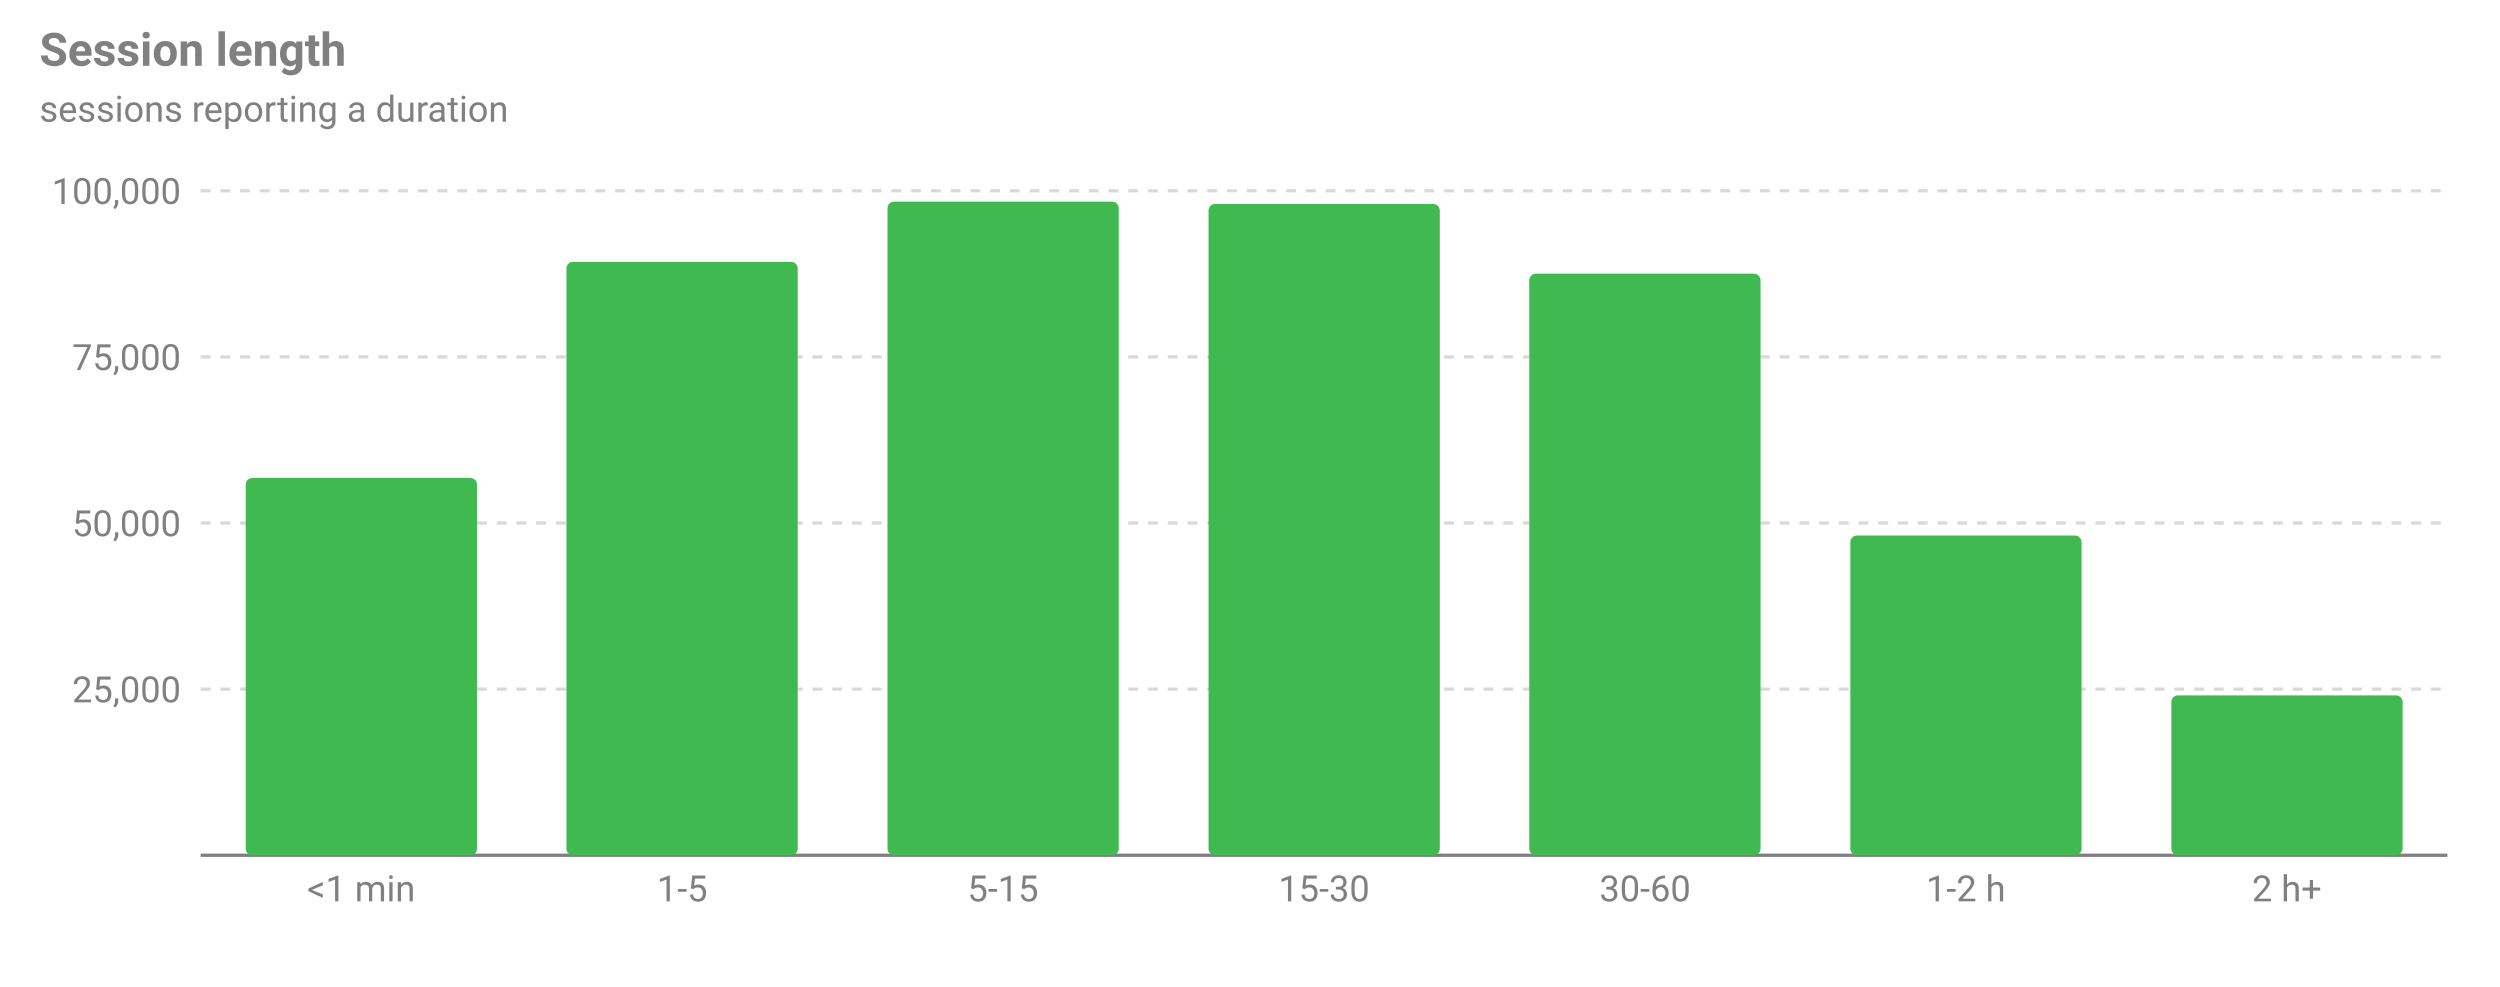
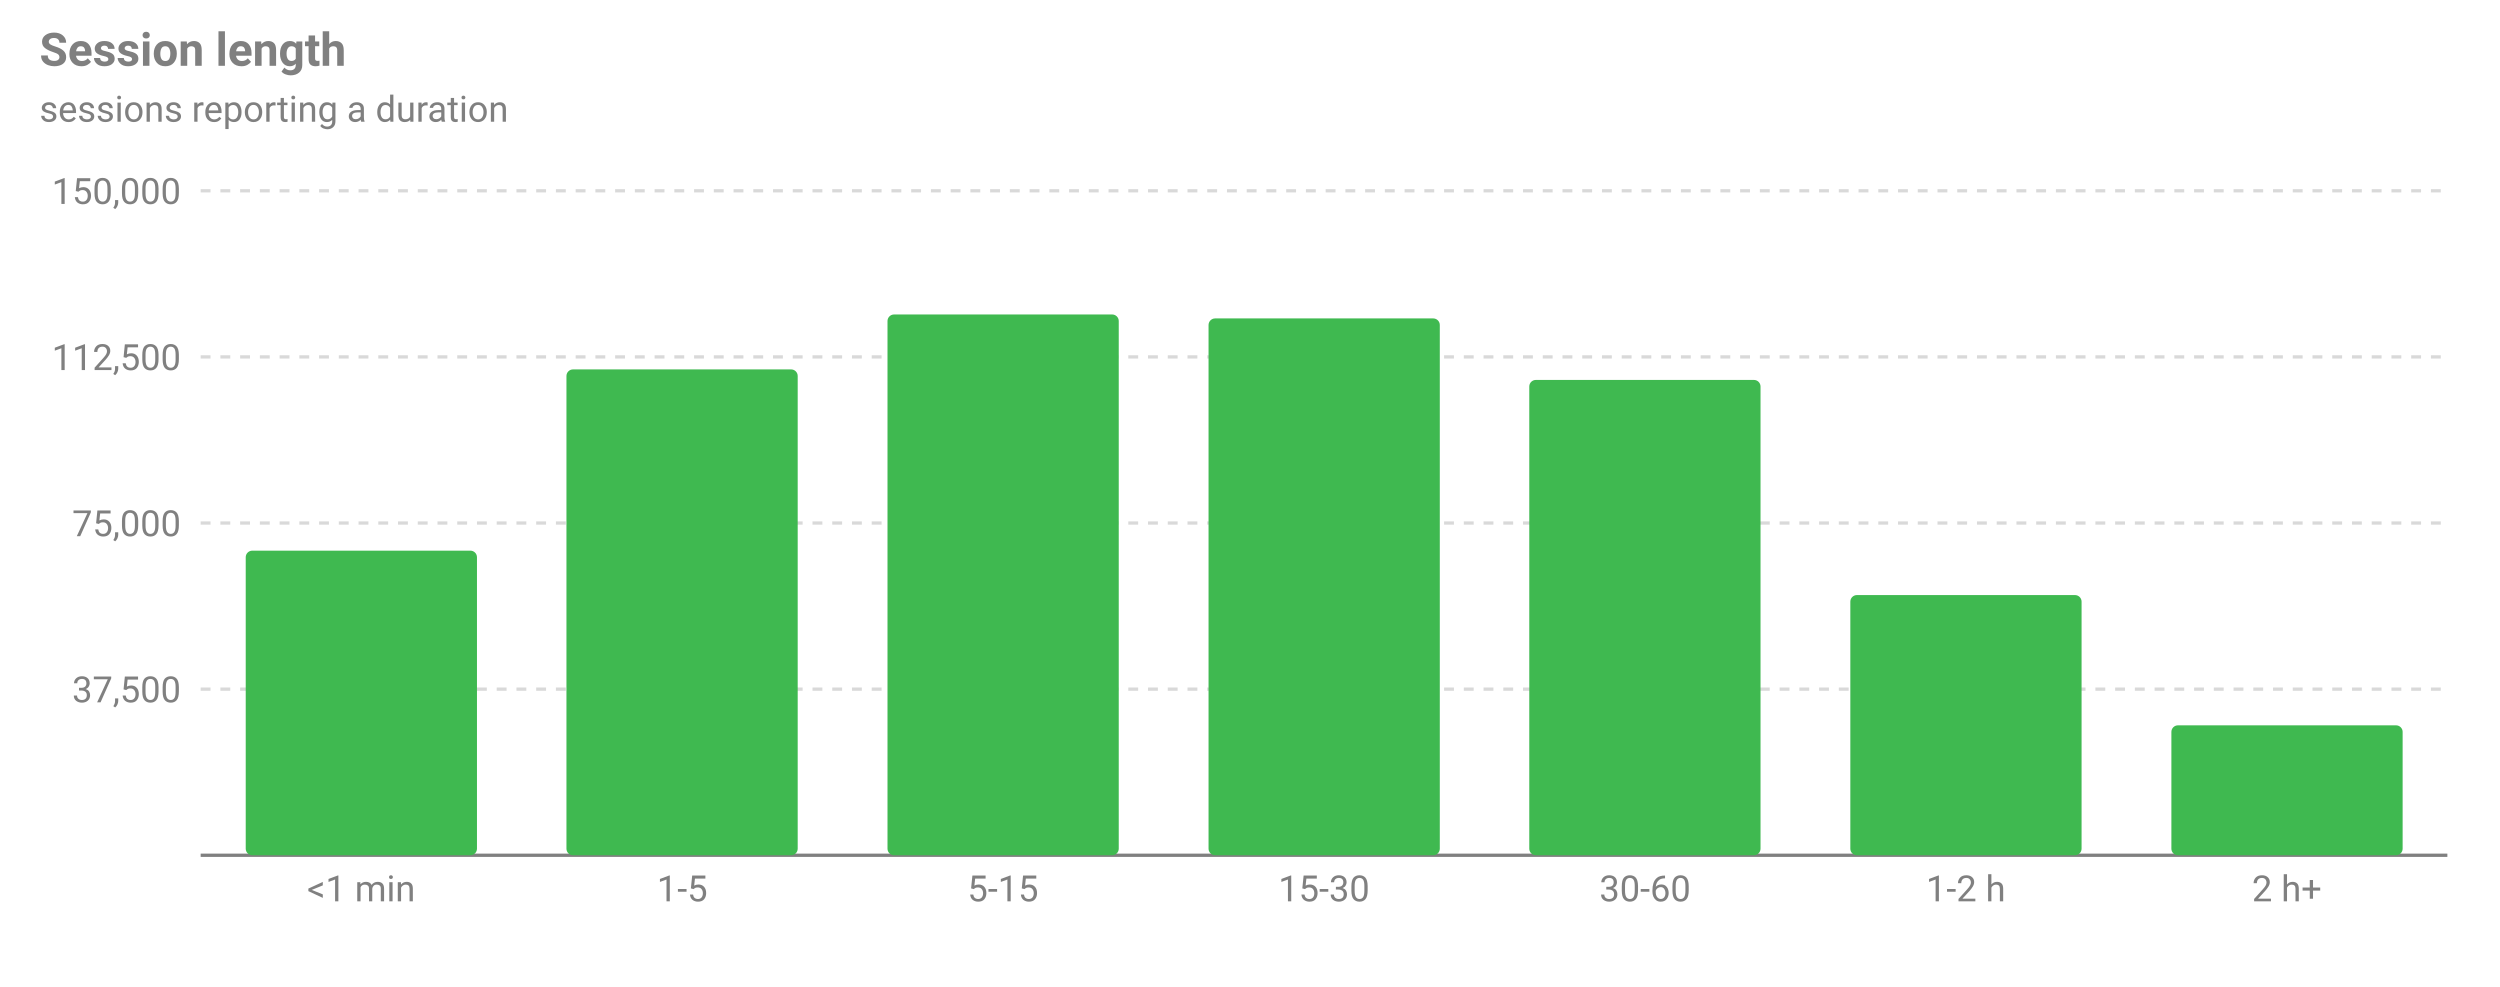
<svg xmlns="http://www.w3.org/2000/svg" width="760" height="300" viewBox="0 0 760 300" role="img" aria-label="Session length">
  <style>
  text{font-family:-apple-system,BlinkMacSystemFont,'Segoe UI',Roboto,Helvetica,Arial,sans-serif}
  .grid{stroke:#808080;stroke-opacity:.3;stroke-width:1}
  .axis{stroke:#808080;stroke-width:1}
  .lbl{fill:#808080;font-size:12px}
  .val{fill:#808080;font-size:12px;font-weight:600}
  .title{fill:#808080;font-size:14px;font-weight:700}
  .sub{fill:#808080;font-size:11px}
  .gap{fill:#808080;opacity:.12}
  .gaplbl{fill:#808080;font-size:10px;opacity:.85}
  .ico{fill:#808080}
  .t1{fill:#e3b341}
  .t2{fill:#d29922}
  .t3{fill:#b7860b}
  .t4{fill:#946f0f}
</style>
  <text x="12" y="20" class="title">Session length</text>
  <text x="12" y="37" class="sub">sessions reporting a duration</text>
  <line x1="61" y1="260" x2="744" y2="260" class="axis" />
  <line x1="61" y1="209.5" x2="744" y2="209.5" class="grid" stroke-dasharray="3 3" />
-   <text x="55" y="213.5" class="sub" text-anchor="end">25,000</text>
+   <text x="55" y="213.5" class="sub" text-anchor="end">37,500</text>
  <line x1="61" y1="159.0" x2="744" y2="159.0" class="grid" stroke-dasharray="3 3" />
-   <text x="55" y="163.0" class="sub" text-anchor="end">50,000</text>
+   <text x="55" y="163.0" class="sub" text-anchor="end">75,000</text>
  <line x1="61" y1="108.5" x2="744" y2="108.5" class="grid" stroke-dasharray="3 3" />
-   <text x="55" y="112.5" class="sub" text-anchor="end">75,000</text>
+   <text x="55" y="112.5" class="sub" text-anchor="end">112,500</text>
  <line x1="61" y1="58.0" x2="744" y2="58.0" class="grid" stroke-dasharray="3 3" />
-   <text x="55" y="62.0" class="sub" text-anchor="end">100,000</text>
-   <rect x="74.7" y="145.3" width="70.3" height="114.7" rx="2" fill="#3fb950" data-tip="&lt;1 min: 11% (56,801)" />
+   <text x="55" y="62.0" class="sub" text-anchor="end">150,000</text>
+   <rect x="74.7" y="167.4" width="70.3" height="92.6" rx="2" fill="#3fb950" data-tip="&lt;1 min: 11% (68,752)" />
  <text x="109.8" y="274" class="sub" text-anchor="middle">&lt;1 min</text>
-   <rect x="172.2" y="79.6" width="70.3" height="180.4" rx="2" fill="#3fb950" data-tip="1-5: 18% (89,323)" />
+   <rect x="172.2" y="112.3" width="70.3" height="147.7" rx="2" fill="#3fb950" data-tip="1-5: 18% (109,678)" />
  <text x="207.4" y="274" class="sub" text-anchor="middle">1-5</text>
-   <rect x="269.8" y="61.3" width="70.3" height="198.7" rx="2" fill="#3fb950" data-tip="5-15: 20% (98,343)" />
+   <rect x="269.8" y="95.6" width="70.3" height="164.4" rx="2" fill="#3fb950" data-tip="5-15: 20% (122,088)" />
  <text x="304.9" y="274" class="sub" text-anchor="middle">5-15</text>
-   <rect x="367.4" y="62.0" width="70.3" height="198.0" rx="2" fill="#3fb950" data-tip="15-30: 20% (98,038)" />
+   <rect x="367.4" y="96.8" width="70.3" height="163.2" rx="2" fill="#3fb950" data-tip="15-30: 20% (121,196)" />
  <text x="402.5" y="274" class="sub" text-anchor="middle">15-30</text>
-   <rect x="464.9" y="83.2" width="70.3" height="176.8" rx="2" fill="#3fb950" data-tip="30-60: 17% (87,501)" />
+   <rect x="464.9" y="115.5" width="70.3" height="144.5" rx="2" fill="#3fb950" data-tip="30-60: 17% (107,327)" />
  <text x="500.1" y="274" class="sub" text-anchor="middle">30-60</text>
-   <rect x="562.5" y="162.8" width="70.3" height="97.2" rx="2" fill="#3fb950" data-tip="1-2 h: 10% (48,106)" />
+   <rect x="562.5" y="180.9" width="70.3" height="79.1" rx="2" fill="#3fb950" data-tip="1-2 h: 10% (58,742)" />
  <text x="597.6" y="274" class="sub" text-anchor="middle">1-2 h</text>
-   <rect x="660.1" y="211.4" width="70.3" height="48.6" rx="2" fill="#3fb950" data-tip="2 h+: 5% (24,072)" />
+   <rect x="660.1" y="220.5" width="70.3" height="39.5" rx="2" fill="#3fb950" data-tip="2 h+: 5% (29,341)" />
  <text x="695.2" y="274" class="sub" text-anchor="middle">2 h+</text>
</svg>
